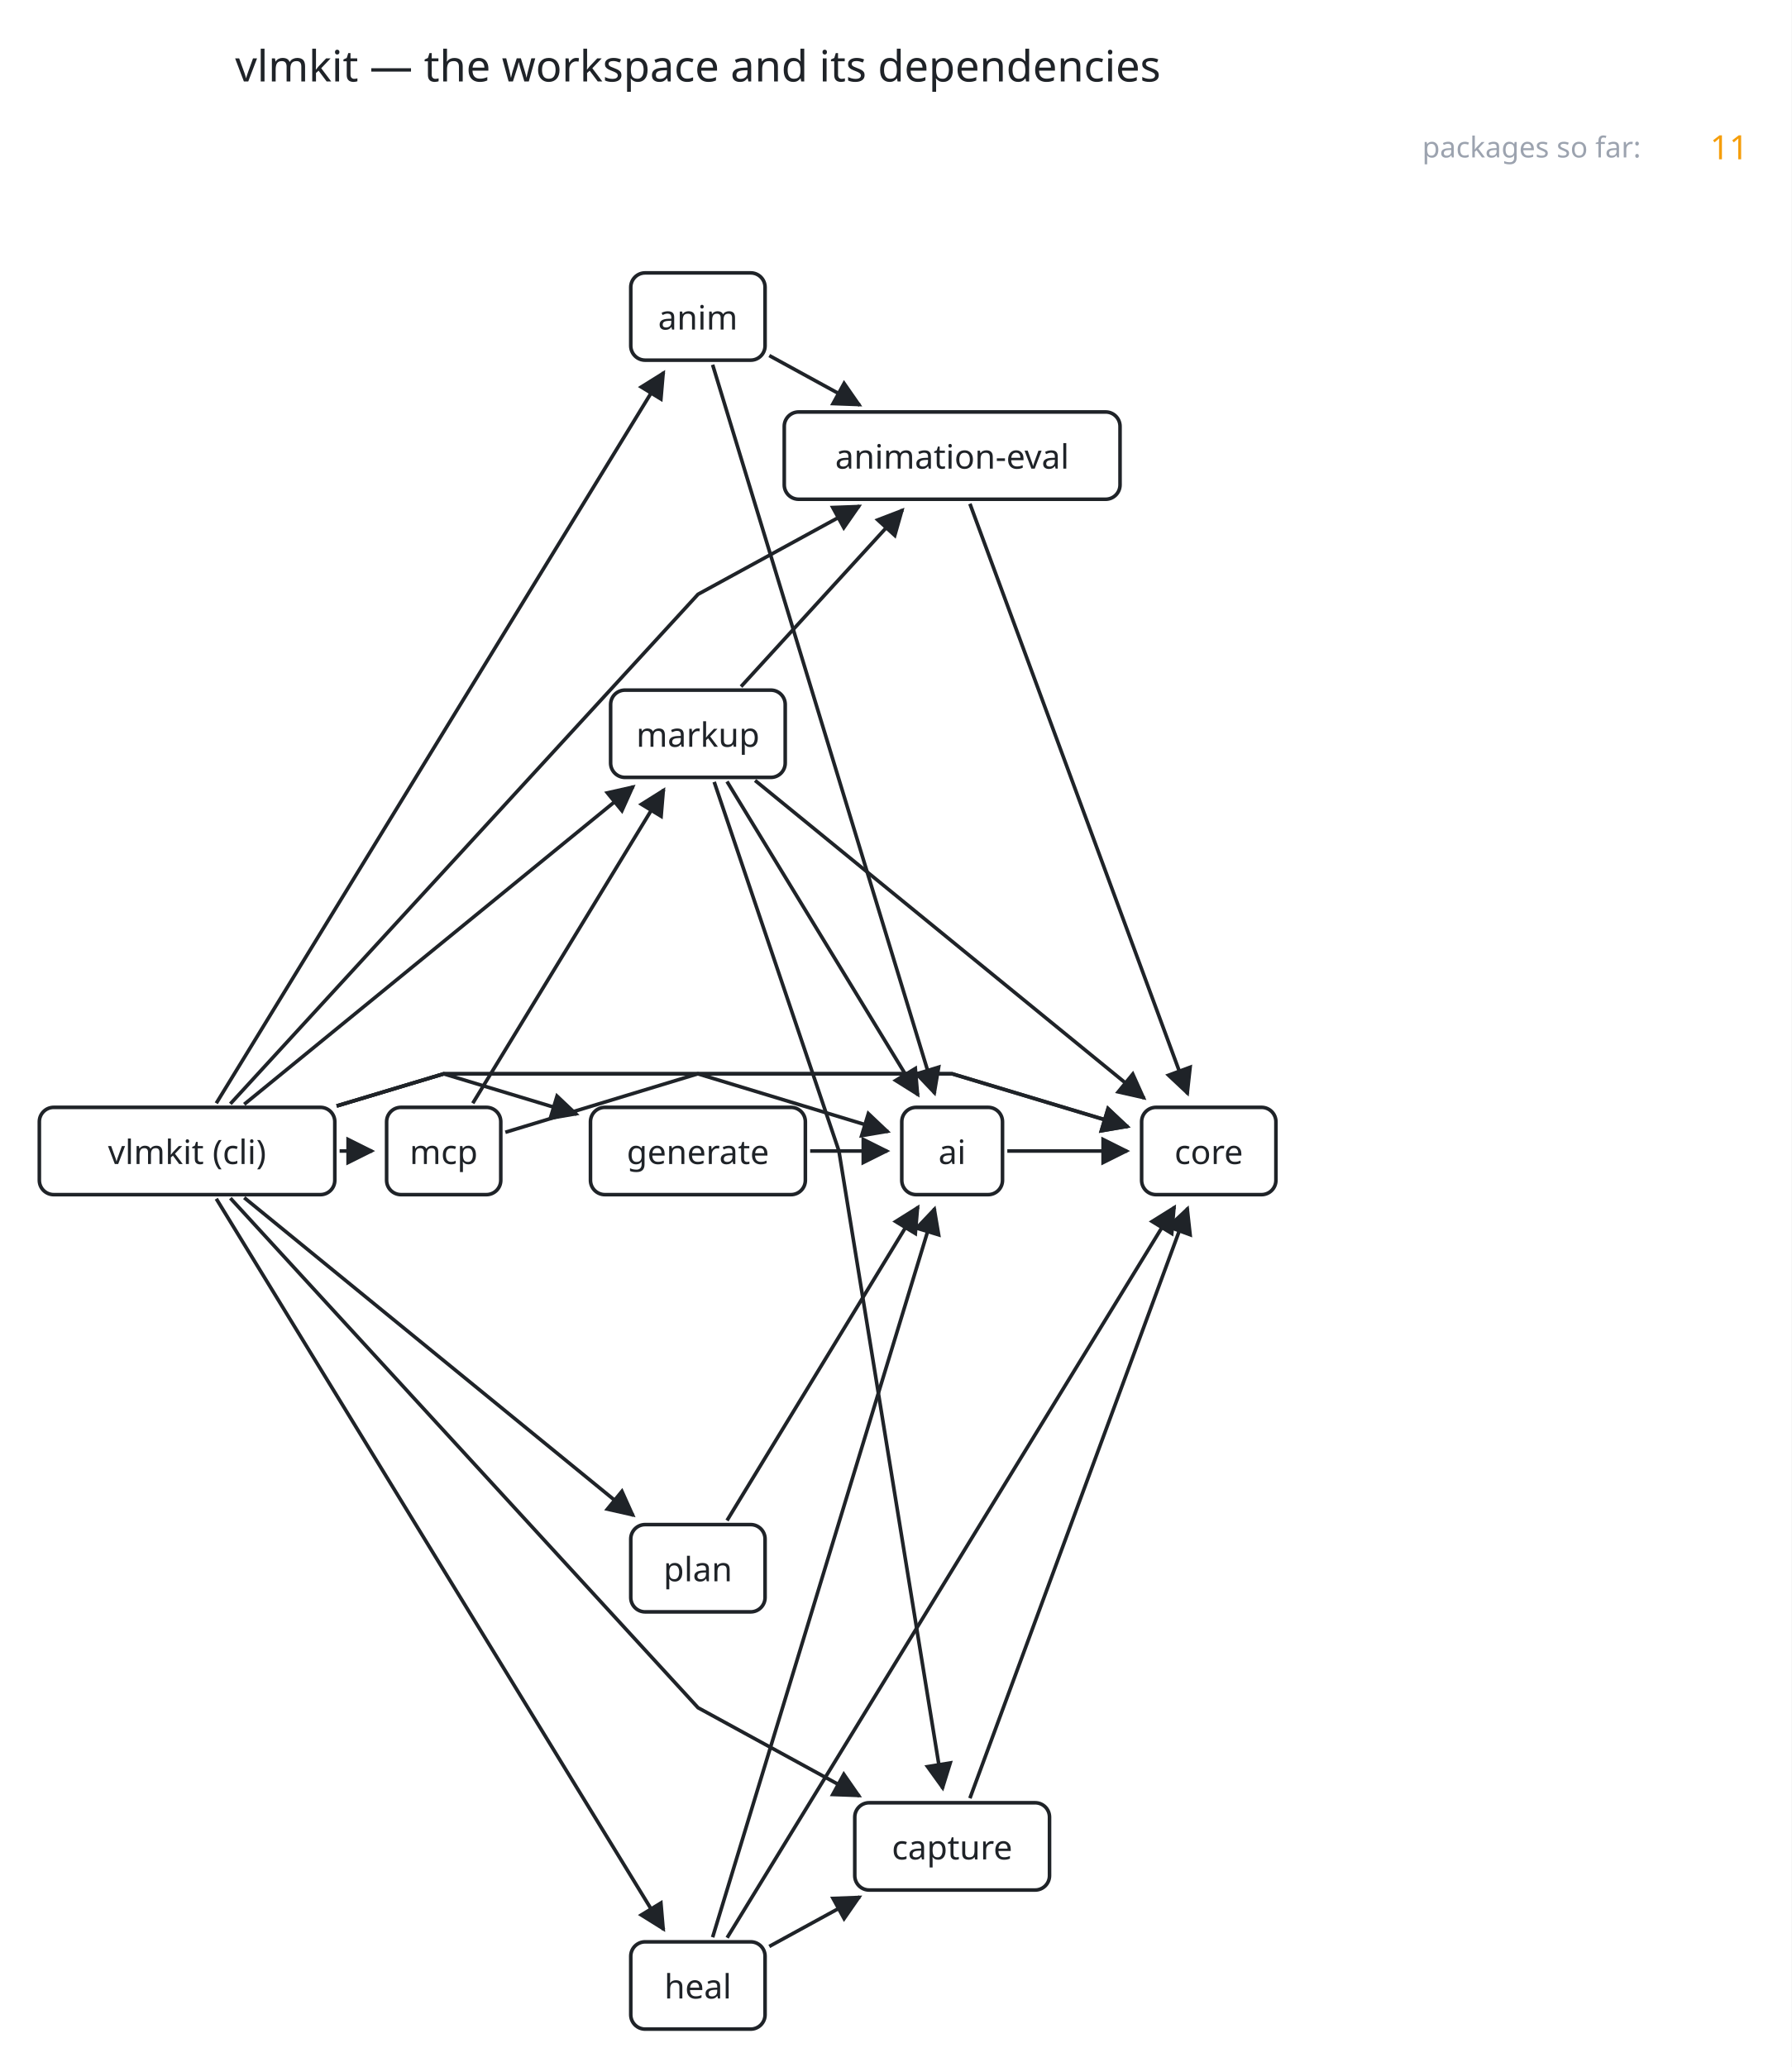
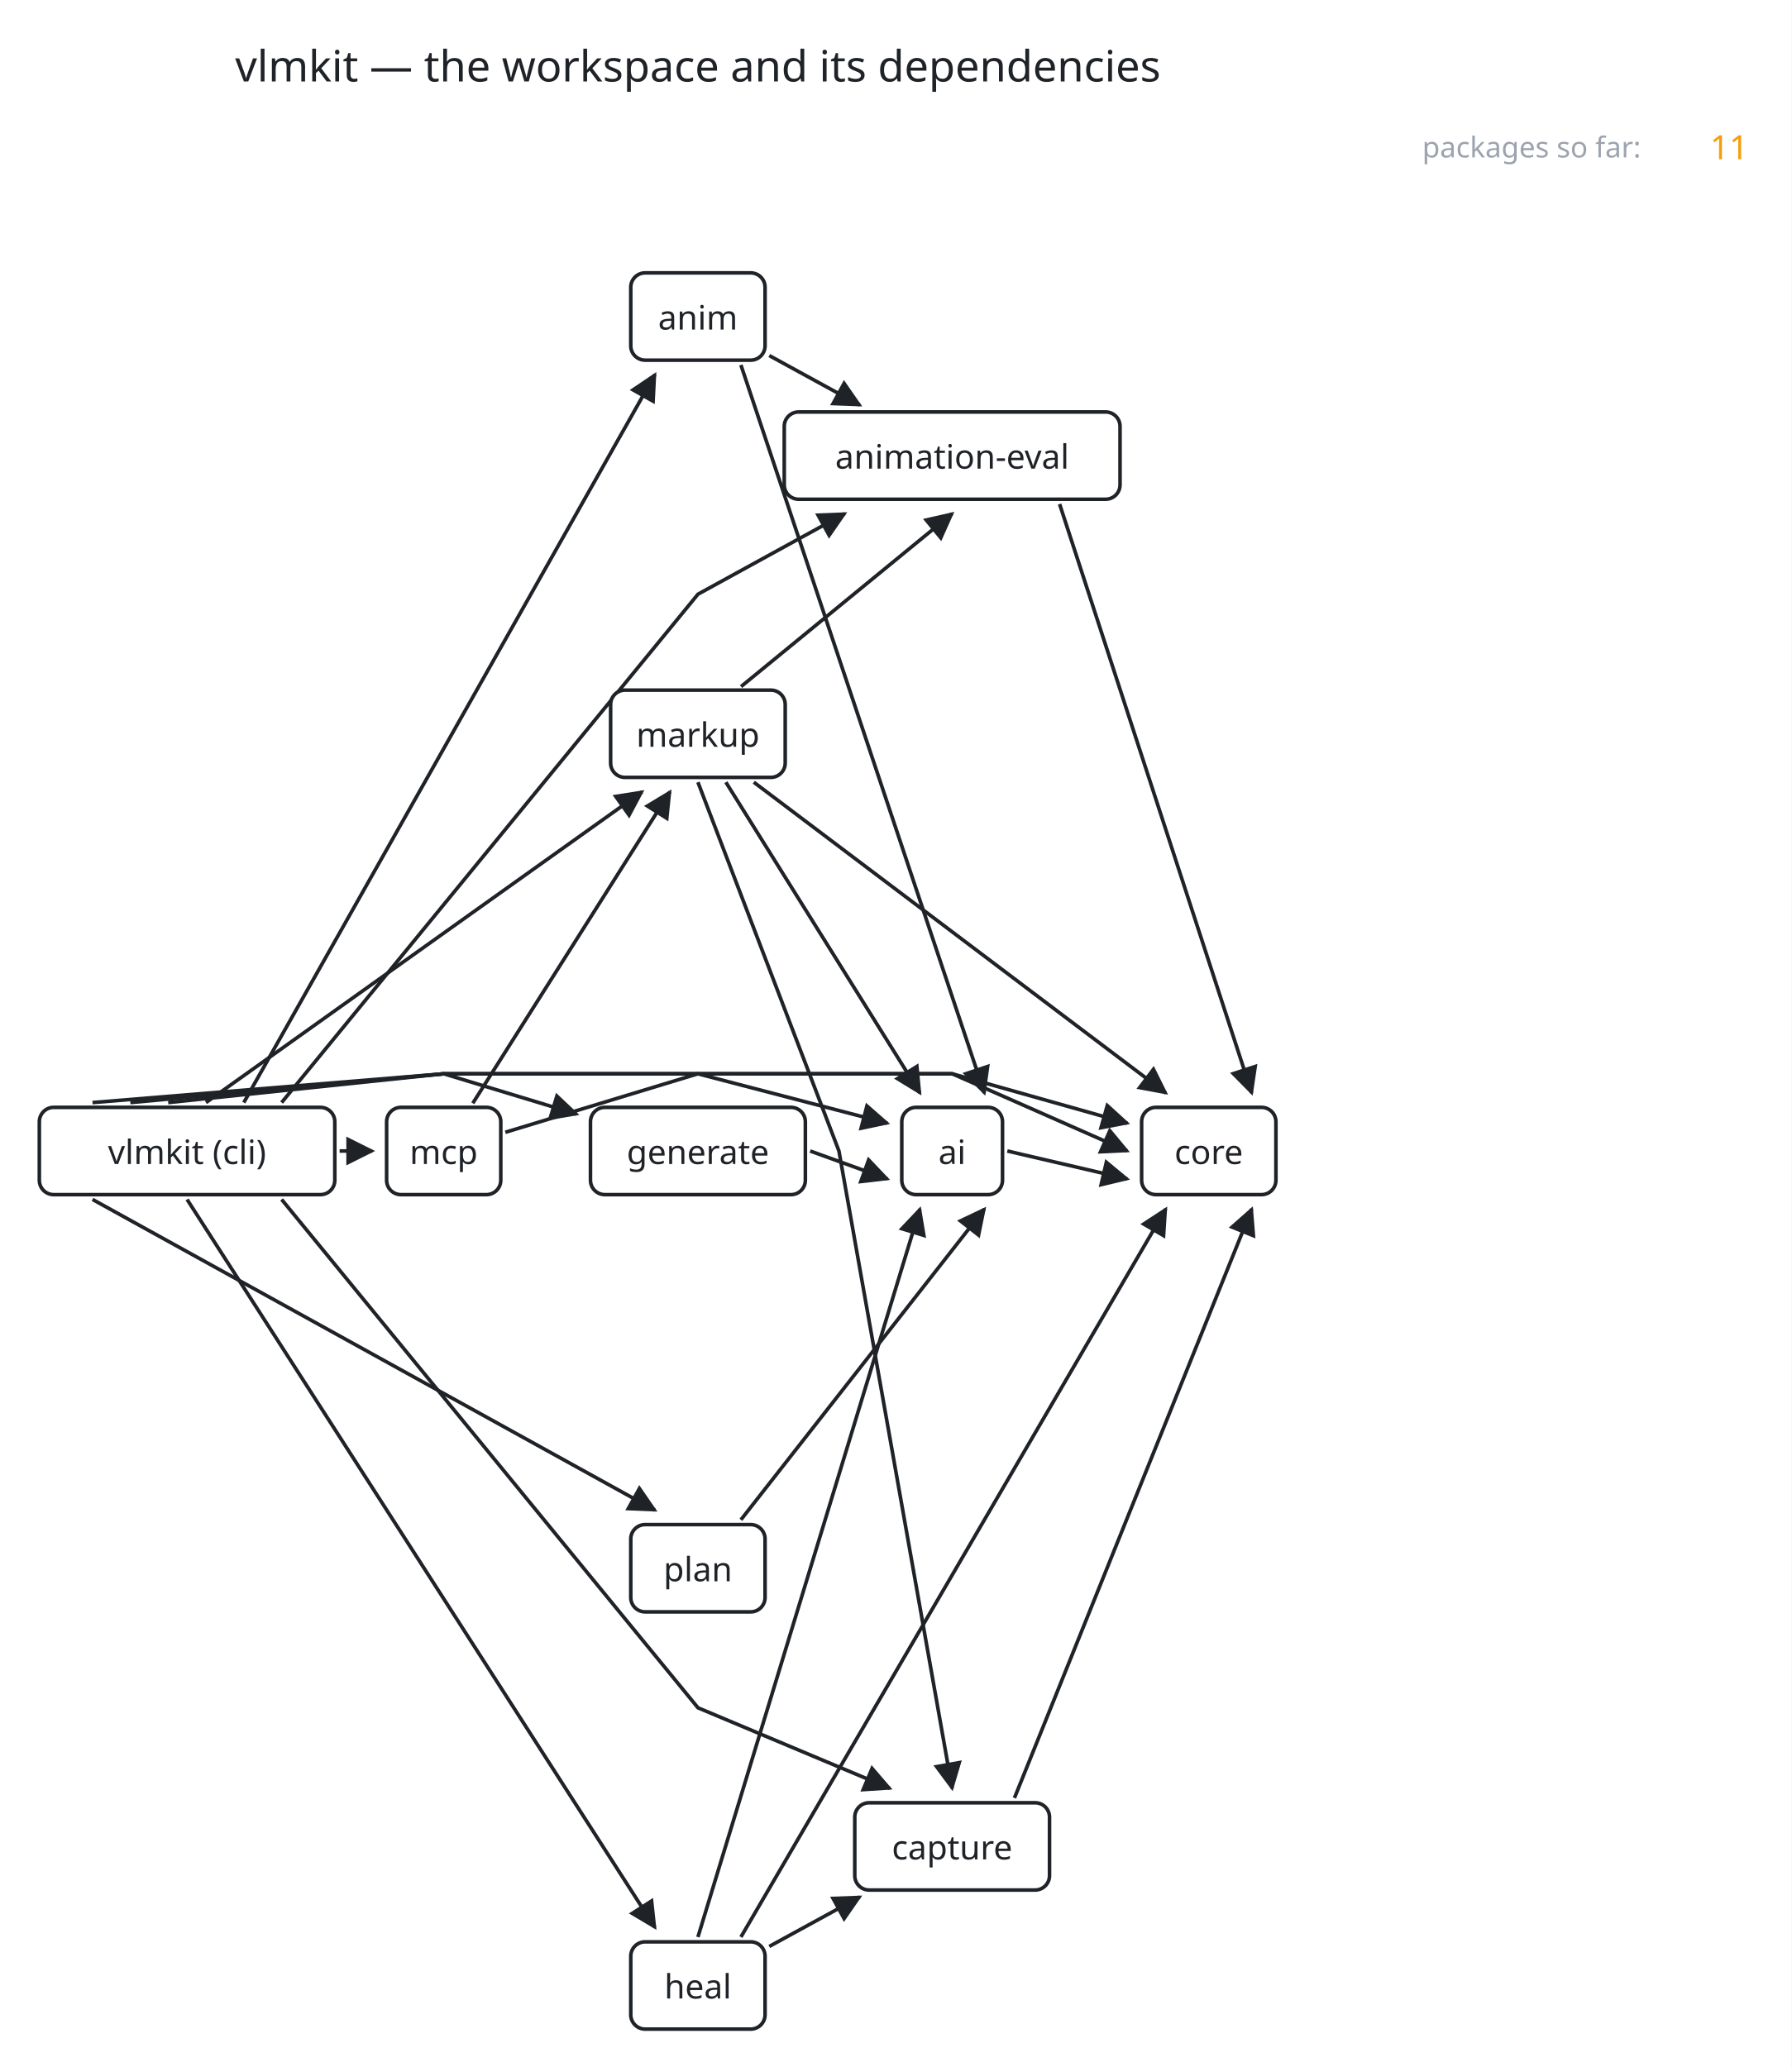
<svg xmlns="http://www.w3.org/2000/svg" viewBox="-5 -5 747 862" width="747" height="862" data-t="4760" data-duration="4760">
  <defs>
    <marker id="arrow-1f2328" viewBox="0 0 10 10" refX="9" refY="5" markerWidth="8" markerHeight="8" orient="auto-start-reverse">
      <path d="M 0 0 L 10 5 L 0 10 z" fill="#1f2328" />
    </marker>
  </defs>
  <rect x="-5" y="-5" width="747" height="862" fill="#ffffff" />
  <g id="title" data-shape="text" transform="translate(286 22)">
    <text font-size="18" fill="#1f2328" text-anchor="middle" dominant-baseline="central" font-family="system-ui, sans-serif">
      <tspan x="0" y="0">vlmkit — the workspace and its dependencies</tspan>
    </text>
  </g>
-   <g id="edge-0" data-shape="path" transform="translate(135.39 456.22)">
-     <path d="M 0 0 L 44.6 -13.4 L 150.6 -13.4 L 229.9 10.7" fill="none" stroke="#1f2328" stroke-width="1.5" marker-end="url(#arrow-1f2328)" />
+   <g id="edge-0" data-shape="path" transform="translate(33.58 454.8)">
+     <path d="M 0 0 L 146.4 -12 L 252.4 -12 L 331.4 8.6" fill="none" stroke="#1f2328" stroke-width="1.5" marker-end="url(#arrow-1f2328)" />
  </g>
  <g id="edge-1" data-shape="arrow" transform="translate(0 0)">
-     <line x1="85.18" y1="455.09" x2="271.73" y2="150.32" stroke="#1f2328" stroke-width="1.5" fill="none" marker-end="url(#arrow-1f2328)" />
+     <line x1="96.65" y1="454.8" x2="268.08" y2="151.2" stroke="#1f2328" stroke-width="1.5" fill="none" marker-end="url(#arrow-1f2328)" />
  </g>
-   <g id="edge-2" data-shape="path" transform="translate(91.05 455.33)">
-     <path d="M 0 0 L 195 -212.5 L 262.3 -249.3" fill="none" stroke="#1f2328" stroke-width="1.5" marker-end="url(#arrow-1f2328)" />
+   <g id="edge-2" data-shape="path" transform="translate(112.42 454.8)">
+     <path d="M 0 0 L 173.6 -212 L 234.8 -245.6" fill="none" stroke="#1f2328" stroke-width="1.5" marker-end="url(#arrow-1f2328)" />
  </g>
-   <g id="edge-3" data-shape="path" transform="translate(91.05 494.67)">
-     <path d="M 0 0 L 195 212.5 L 262.3 249.3" fill="none" stroke="#1f2328" stroke-width="1.5" marker-end="url(#arrow-1f2328)" />
+   <g id="edge-3" data-shape="path" transform="translate(112.42 495.2)">
+     <path d="M 0 0 L 173.6 212 L 253.6 245.6" fill="none" stroke="#1f2328" stroke-width="1.5" marker-end="url(#arrow-1f2328)" />
  </g>
-   <g id="edge-4" data-shape="path" transform="translate(135.39 456.22)">
-     <path d="M 0 0 L 44.6 -13.4 L 150.6 -13.4 L 256.6 -13.4 L 329.9 8.6" fill="none" stroke="#1f2328" stroke-width="1.5" marker-end="url(#arrow-1f2328)" />
+   <g id="edge-4" data-shape="path" transform="translate(49.35 454.8)">
+     <path d="M 0 0 L 130.7 -12 L 236.7 -12 L 342.7 -12 L 415.7 8.6" fill="none" stroke="#1f2328" stroke-width="1.5" marker-end="url(#arrow-1f2328)" />
  </g>
-   <g id="edge-5" data-shape="path" transform="translate(135.39 456.22)">
-     <path d="M 0 0 L 44.6 -13.4 L 100.1 3.4" fill="none" stroke="#1f2328" stroke-width="1.5" marker-end="url(#arrow-1f2328)" />
+   <g id="edge-5" data-shape="path" transform="translate(65.12 454.8)">
+     <path d="M 0 0 L 114.9 -12 L 170.3 4.8" fill="none" stroke="#1f2328" stroke-width="1.5" marker-end="url(#arrow-1f2328)" />
  </g>
  <g id="edge-6" data-shape="arrow" transform="translate(0 0)">
-     <line x1="85.18" y1="494.91" x2="271.73" y2="799.68" stroke="#1f2328" stroke-width="1.5" fill="none" marker-end="url(#arrow-1f2328)" />
+     <line x1="73" y1="495.2" x2="268.08" y2="798.8" stroke="#1f2328" stroke-width="1.5" fill="none" marker-end="url(#arrow-1f2328)" />
  </g>
  <g id="edge-7" data-shape="arrow" transform="translate(0 0)">
-     <line x1="96.83" y1="455.53" x2="259.07" y2="323" stroke="#1f2328" stroke-width="1.5" fill="none" marker-end="url(#arrow-1f2328)" />
+     <line x1="80.88" y1="454.8" x2="262.7" y2="325.2" stroke="#1f2328" stroke-width="1.5" fill="none" marker-end="url(#arrow-1f2328)" />
  </g>
  <g id="edge-8" data-shape="arrow" transform="translate(0 0)">
    <line x1="136.6" y1="475" x2="150.2" y2="475" stroke="#1f2328" stroke-width="1.5" fill="none" marker-end="url(#arrow-1f2328)" />
  </g>
  <g id="edge-9" data-shape="arrow" transform="translate(0 0)">
-     <line x1="96.83" y1="494.47" x2="259.07" y2="627" stroke="#1f2328" stroke-width="1.5" fill="none" marker-end="url(#arrow-1f2328)" />
+     <line x1="33.58" y1="495.2" x2="268.08" y2="624.8" stroke="#1f2328" stroke-width="1.5" fill="none" marker-end="url(#arrow-1f2328)" />
  </g>
  <g id="edge-10" data-shape="arrow" transform="translate(0 0)">
-     <line x1="415" y1="475" x2="465" y2="475" stroke="#1f2328" stroke-width="1.5" fill="none" marker-end="url(#arrow-1f2328)" />
+     <line x1="415" y1="475" x2="465" y2="486.65" stroke="#1f2328" stroke-width="1.5" fill="none" marker-end="url(#arrow-1f2328)" />
  </g>
  <g id="edge-11" data-shape="arrow" transform="translate(0 0)">
-     <line x1="292.13" y1="147.11" x2="384.71" y2="451.06" stroke="#1f2328" stroke-width="1.5" fill="none" marker-end="url(#arrow-1f2328)" />
+     <line x1="303.92" y1="147.2" x2="405.44" y2="450.8" stroke="#1f2328" stroke-width="1.5" fill="none" marker-end="url(#arrow-1f2328)" />
  </g>
  <g id="edge-12" data-shape="arrow" transform="translate(0 0)">
    <line x1="315.75" y1="143.28" x2="353.47" y2="163.92" stroke="#1f2328" stroke-width="1.5" fill="none" marker-end="url(#arrow-1f2328)" />
  </g>
  <g id="edge-13" data-shape="arrow" transform="translate(0 0)">
-     <line x1="399.41" y1="205.08" x2="490.21" y2="451.17" stroke="#1f2328" stroke-width="1.5" fill="none" marker-end="url(#arrow-1f2328)" />
+     <line x1="436.8" y1="205.2" x2="516.92" y2="450.8" stroke="#1f2328" stroke-width="1.5" fill="none" marker-end="url(#arrow-1f2328)" />
  </g>
  <g id="edge-14" data-shape="arrow" transform="translate(0 0)">
-     <line x1="399.41" y1="744.92" x2="490.21" y2="498.83" stroke="#1f2328" stroke-width="1.5" fill="none" marker-end="url(#arrow-1f2328)" />
+     <line x1="417.98" y1="744.8" x2="516.92" y2="499.2" stroke="#1f2328" stroke-width="1.5" fill="none" marker-end="url(#arrow-1f2328)" />
  </g>
  <g id="edge-15" data-shape="arrow" transform="translate(0 0)">
-     <line x1="332.8" y1="475" x2="365" y2="475" stroke="#1f2328" stroke-width="1.5" fill="none" marker-end="url(#arrow-1f2328)" />
+     <line x1="332.8" y1="475" x2="365" y2="486.65" stroke="#1f2328" stroke-width="1.5" fill="none" marker-end="url(#arrow-1f2328)" />
  </g>
  <g id="edge-16" data-shape="arrow" transform="translate(0 0)">
-     <line x1="292.13" y1="802.89" x2="384.71" y2="498.94" stroke="#1f2328" stroke-width="1.5" fill="none" marker-end="url(#arrow-1f2328)" />
+     <line x1="286" y1="802.8" x2="378.56" y2="499.2" stroke="#1f2328" stroke-width="1.5" fill="none" marker-end="url(#arrow-1f2328)" />
  </g>
  <g id="edge-17" data-shape="arrow" transform="translate(0 0)">
    <line x1="315.75" y1="806.72" x2="353.47" y2="786.08" stroke="#1f2328" stroke-width="1.5" fill="none" marker-end="url(#arrow-1f2328)" />
  </g>
  <g id="edge-18" data-shape="arrow" transform="translate(0 0)">
-     <line x1="298.18" y1="803.09" x2="484.73" y2="498.32" stroke="#1f2328" stroke-width="1.5" fill="none" marker-end="url(#arrow-1f2328)" />
+     <line x1="303.92" y1="802.8" x2="481.08" y2="499.2" stroke="#1f2328" stroke-width="1.5" fill="none" marker-end="url(#arrow-1f2328)" />
  </g>
  <g id="edge-19" data-shape="arrow" transform="translate(0 0)">
-     <line x1="298.13" y1="320.91" x2="377.79" y2="451.68" stroke="#1f2328" stroke-width="1.5" fill="none" marker-end="url(#arrow-1f2328)" />
+     <line x1="297.65" y1="321.2" x2="378.56" y2="450.8" stroke="#1f2328" stroke-width="1.5" fill="none" marker-end="url(#arrow-1f2328)" />
  </g>
  <g id="edge-20" data-shape="arrow" transform="translate(0 0)">
-     <line x1="303.98" y1="281.32" x2="371.32" y2="207.63" stroke="#1f2328" stroke-width="1.5" fill="none" marker-end="url(#arrow-1f2328)" />
+     <line x1="303.98" y1="281.32" x2="392" y2="209.2" stroke="#1f2328" stroke-width="1.5" fill="none" marker-end="url(#arrow-1f2328)" />
  </g>
-   <g id="edge-21" data-shape="path" transform="translate(292.79 321.09)">
-     <path d="M 0 0 L 52 153.9 L 95.3 419.8" fill="none" stroke="#1f2328" stroke-width="1.5" marker-end="url(#arrow-1f2328)" />
+   <g id="edge-21" data-shape="path" transform="translate(286 321.2)">
+     <path d="M 0 0 L 58.8 153.8 L 106 419.6" fill="none" stroke="#1f2328" stroke-width="1.5" marker-end="url(#arrow-1f2328)" />
  </g>
  <g id="edge-22" data-shape="arrow" transform="translate(0 0)">
-     <line x1="309.83" y1="320.47" x2="472.07" y2="453" stroke="#1f2328" stroke-width="1.5" fill="none" marker-end="url(#arrow-1f2328)" />
+     <line x1="309.3" y1="321.2" x2="481.08" y2="450.8" stroke="#1f2328" stroke-width="1.5" fill="none" marker-end="url(#arrow-1f2328)" />
  </g>
  <g id="edge-23" data-shape="path" transform="translate(205.71 467.19)">
-     <path d="M 0 0 L 80.3 -24.4 L 186.3 -24.4 L 259.5 -2.3" fill="none" stroke="#1f2328" stroke-width="1.5" marker-end="url(#arrow-1f2328)" />
+     <path d="M 0 0 L 80.3 -24.4 L 186.3 -24.4 L 259.3 7.8" fill="none" stroke="#1f2328" stroke-width="1.5" marker-end="url(#arrow-1f2328)" />
  </g>
  <g id="edge-24" data-shape="arrow" transform="translate(0 0)">
-     <line x1="192.13" y1="455.09" x2="271.79" y2="324.32" stroke="#1f2328" stroke-width="1.5" fill="none" marker-end="url(#arrow-1f2328)" />
+     <line x1="192.13" y1="455.09" x2="274.35" y2="325.2" stroke="#1f2328" stroke-width="1.5" fill="none" marker-end="url(#arrow-1f2328)" />
  </g>
  <g id="edge-25" data-shape="arrow" transform="translate(0 0)">
-     <line x1="298.13" y1="629.09" x2="377.79" y2="498.32" stroke="#1f2328" stroke-width="1.5" fill="none" marker-end="url(#arrow-1f2328)" />
+     <line x1="303.92" y1="628.8" x2="405.44" y2="499.2" stroke="#1f2328" stroke-width="1.5" fill="none" marker-end="url(#arrow-1f2328)" />
  </g>
  <g id="vlmkit (cli)" data-shape="rect" transform="translate(73 475)">
    <rect x="-61.6" y="-18.2" width="123.2" height="36.4" rx="6" fill="#ffffff" stroke="#1f2328" stroke-width="1.5" />
    <text font-size="14" fill="#1f2328" text-anchor="middle" dominant-baseline="central" font-family="system-ui, sans-serif">
      <tspan x="0" y="0">vlmkit (cli)</tspan>
    </text>
  </g>
  <g id="ai" data-shape="rect" transform="translate(392 475)">
    <rect x="-21" y="-18.2" width="42" height="36.4" rx="6" fill="#ffffff" stroke="#1f2328" stroke-width="1.5" />
    <text font-size="14" fill="#1f2328" text-anchor="middle" dominant-baseline="central" font-family="system-ui, sans-serif">
      <tspan x="0" y="0">ai</tspan>
    </text>
  </g>
  <g id="anim" data-shape="rect" transform="translate(286 127)">
    <rect x="-28" y="-18.2" width="56" height="36.4" rx="6" fill="#ffffff" stroke="#1f2328" stroke-width="1.5" />
    <text font-size="14" fill="#1f2328" text-anchor="middle" dominant-baseline="central" font-family="system-ui, sans-serif">
      <tspan x="0" y="0">anim</tspan>
    </text>
  </g>
  <g id="animation-eval" data-shape="rect" transform="translate(392 185)">
    <rect x="-70" y="-18.2" width="140" height="36.4" rx="6" fill="#ffffff" stroke="#1f2328" stroke-width="1.5" />
    <text font-size="14" fill="#1f2328" text-anchor="middle" dominant-baseline="central" font-family="system-ui, sans-serif">
      <tspan x="0" y="0">animation-eval</tspan>
    </text>
  </g>
  <g id="capture" data-shape="rect" transform="translate(392 765)">
    <rect x="-40.6" y="-18.2" width="81.2" height="36.4" rx="6" fill="#ffffff" stroke="#1f2328" stroke-width="1.5" />
    <text font-size="14" fill="#1f2328" text-anchor="middle" dominant-baseline="central" font-family="system-ui, sans-serif">
      <tspan x="0" y="0">capture</tspan>
    </text>
  </g>
  <g id="core" data-shape="rect" transform="translate(499 475)">
    <rect x="-28" y="-18.2" width="56" height="36.4" rx="6" fill="#ffffff" stroke="#1f2328" stroke-width="1.5" />
    <text font-size="14" fill="#1f2328" text-anchor="middle" dominant-baseline="central" font-family="system-ui, sans-serif">
      <tspan x="0" y="0">core</tspan>
    </text>
  </g>
  <g id="generate" data-shape="rect" transform="translate(286 475)">
    <rect x="-44.8" y="-18.2" width="89.6" height="36.4" rx="6" fill="#ffffff" stroke="#1f2328" stroke-width="1.5" />
    <text font-size="14" fill="#1f2328" text-anchor="middle" dominant-baseline="central" font-family="system-ui, sans-serif">
      <tspan x="0" y="0">generate</tspan>
    </text>
  </g>
  <g id="heal" data-shape="rect" transform="translate(286 823)">
    <rect x="-28" y="-18.2" width="56" height="36.4" rx="6" fill="#ffffff" stroke="#1f2328" stroke-width="1.5" />
    <text font-size="14" fill="#1f2328" text-anchor="middle" dominant-baseline="central" font-family="system-ui, sans-serif">
      <tspan x="0" y="0">heal</tspan>
    </text>
  </g>
  <g id="markup" data-shape="rect" transform="translate(286 301)">
    <rect x="-36.4" y="-18.2" width="72.8" height="36.4" rx="6" fill="#ffffff" stroke="#1f2328" stroke-width="1.5" />
    <text font-size="14" fill="#1f2328" text-anchor="middle" dominant-baseline="central" font-family="system-ui, sans-serif">
      <tspan x="0" y="0">markup</tspan>
    </text>
  </g>
  <g id="mcp" data-shape="rect" transform="translate(180 475)">
    <rect x="-23.8" y="-18.2" width="47.6" height="36.4" rx="6" fill="#ffffff" stroke="#1f2328" stroke-width="1.5" />
    <text font-size="14" fill="#1f2328" text-anchor="middle" dominant-baseline="central" font-family="system-ui, sans-serif">
      <tspan x="0" y="0">mcp</tspan>
    </text>
  </g>
  <g id="plan" data-shape="rect" transform="translate(286 649)">
    <rect x="-28" y="-18.2" width="56" height="36.4" rx="6" fill="#ffffff" stroke="#1f2328" stroke-width="1.5" />
    <text font-size="14" fill="#1f2328" text-anchor="middle" dominant-baseline="central" font-family="system-ui, sans-serif">
      <tspan x="0" y="0">plan</tspan>
    </text>
  </g>
  <g id="token" data-shape="circle" transform="translate(0 0)" opacity="0">
    <circle r="6" fill="#f59e0b" stroke="#1f2328" stroke-width="1.5" />
  </g>
  <g id="value-n-label" data-shape="text" transform="translate(588 56)">
    <text font-size="12" fill="#9ca3af" text-anchor="start" dominant-baseline="central" font-family="system-ui, sans-serif">
      <tspan x="0" y="0">packages so far:</tspan>
    </text>
  </g>
  <g id="value-n" data-shape="text" transform="translate(708 56)">
    <text font-size="14" fill="#f59e0b" text-anchor="start" dominant-baseline="central" font-family="system-ui, sans-serif">
      <tspan x="0" y="0">11</tspan>
    </text>
  </g>
</svg>
